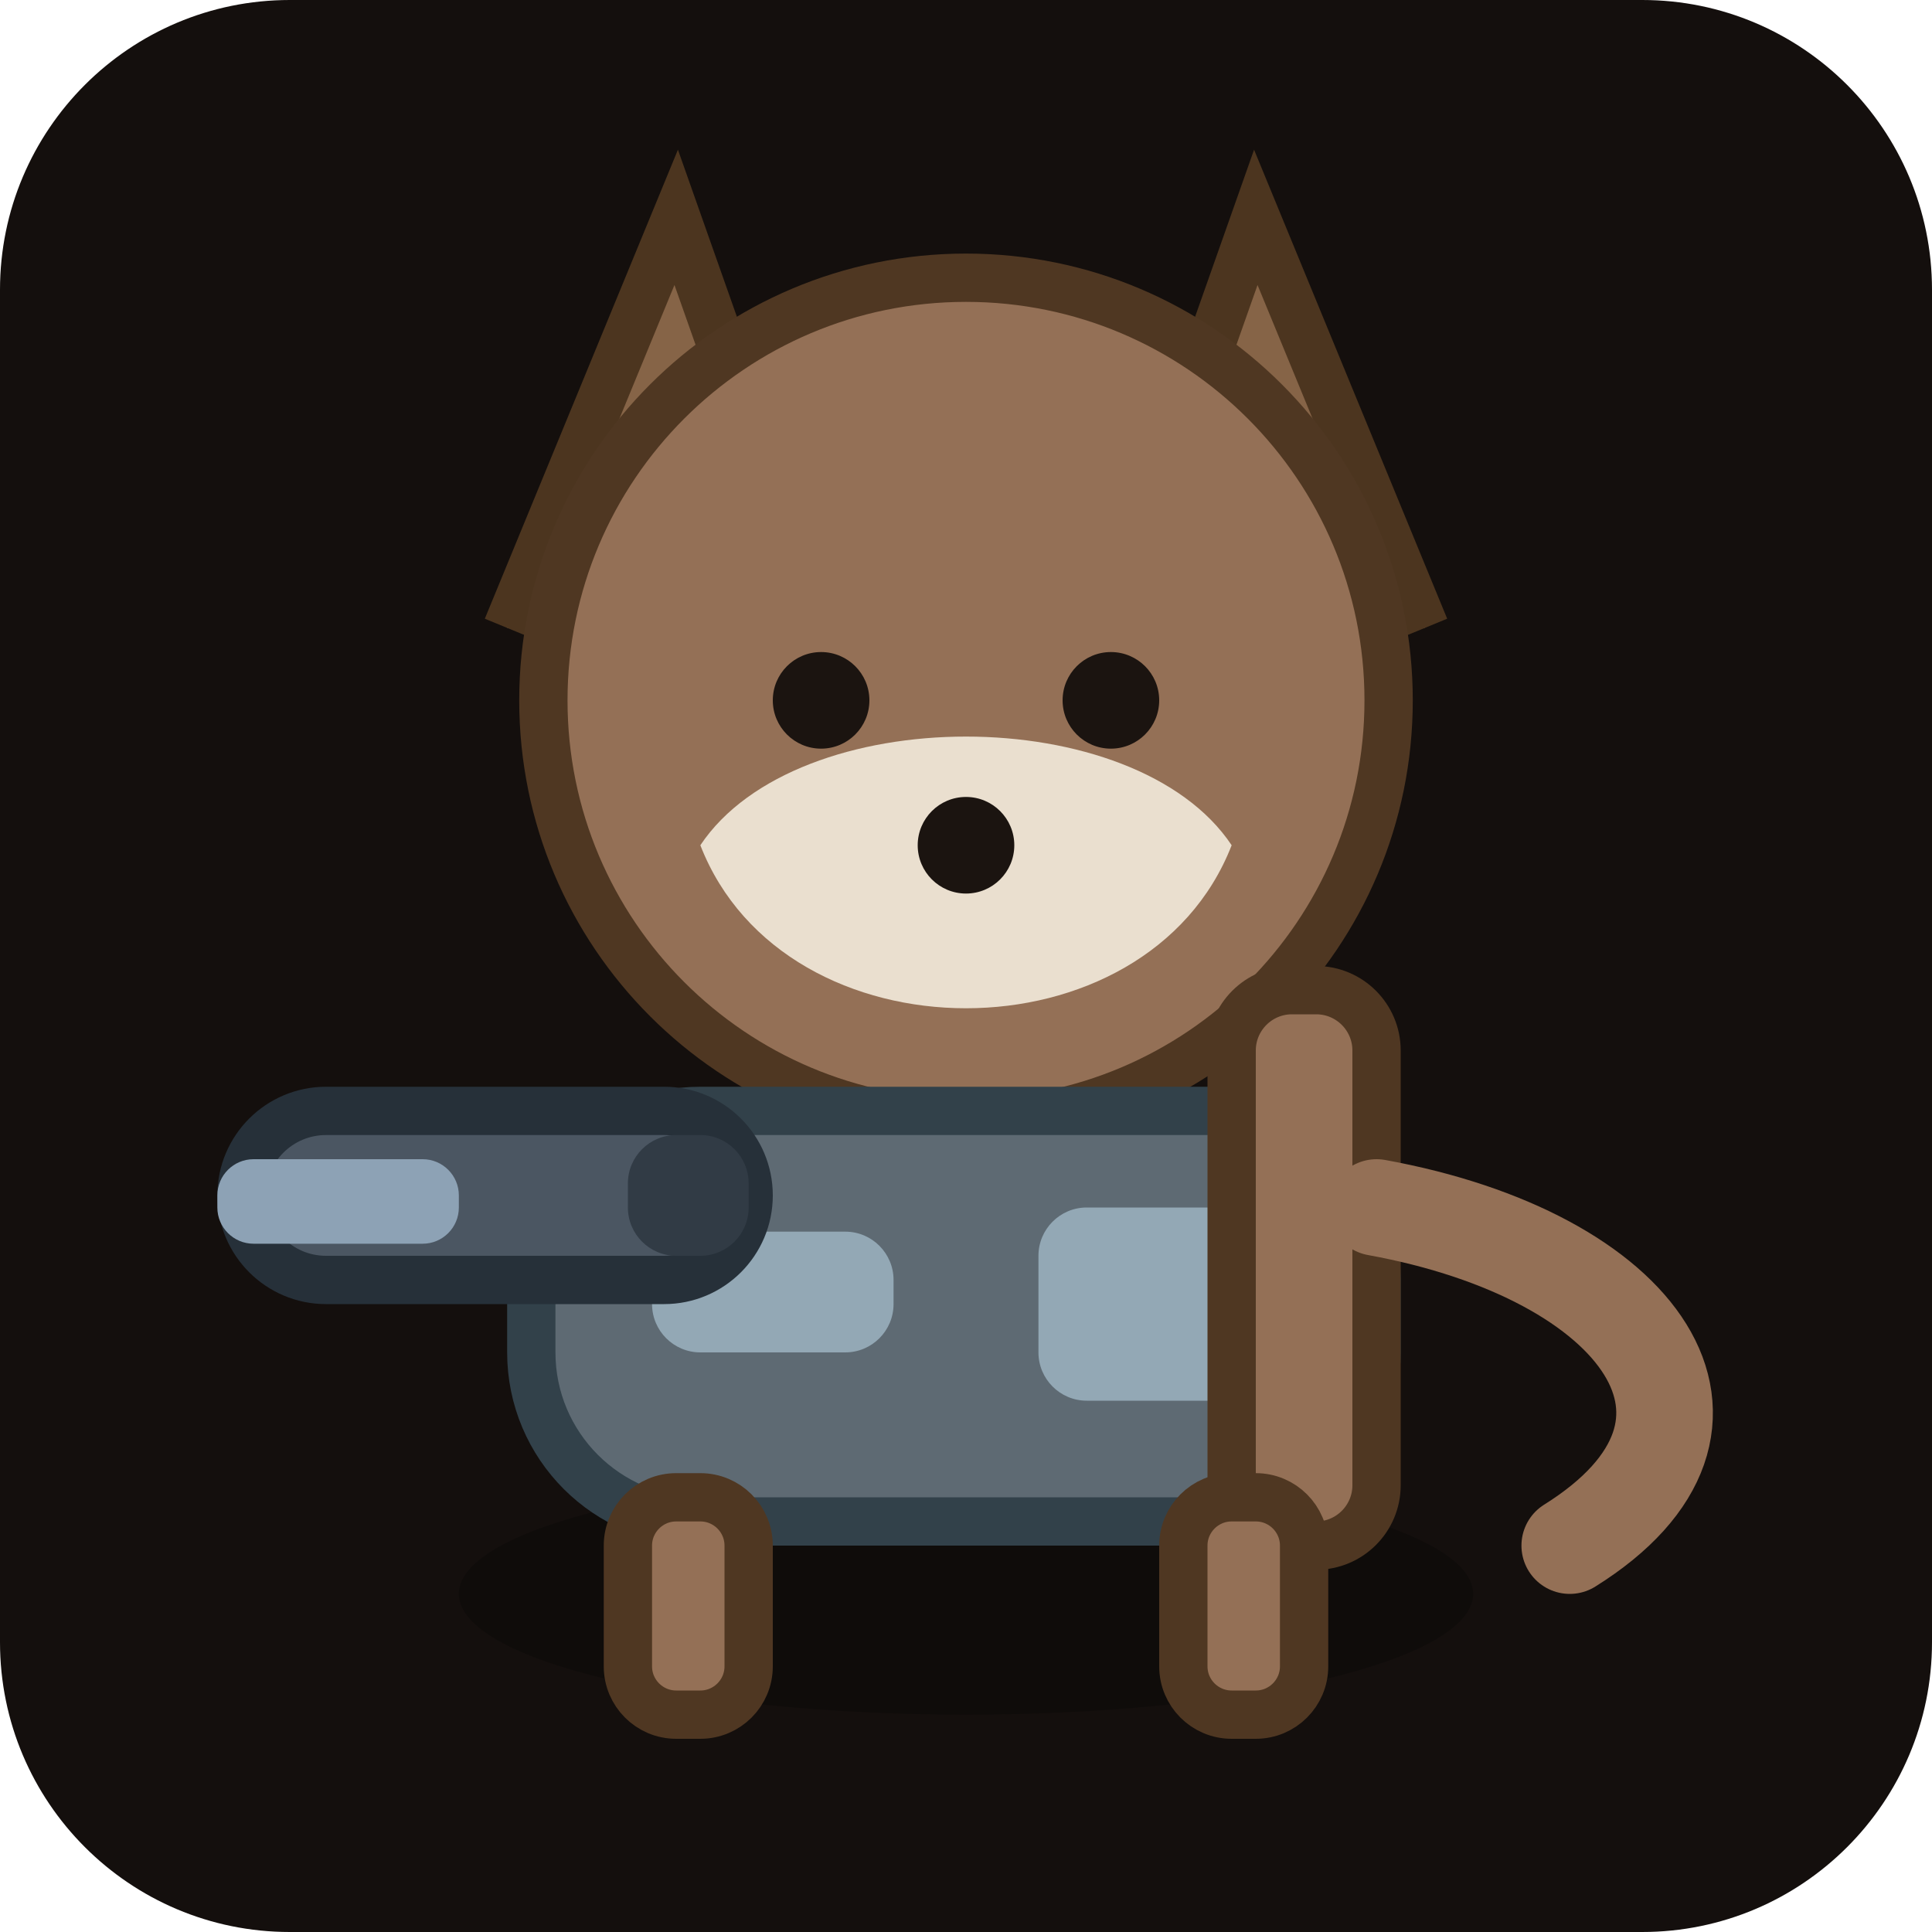
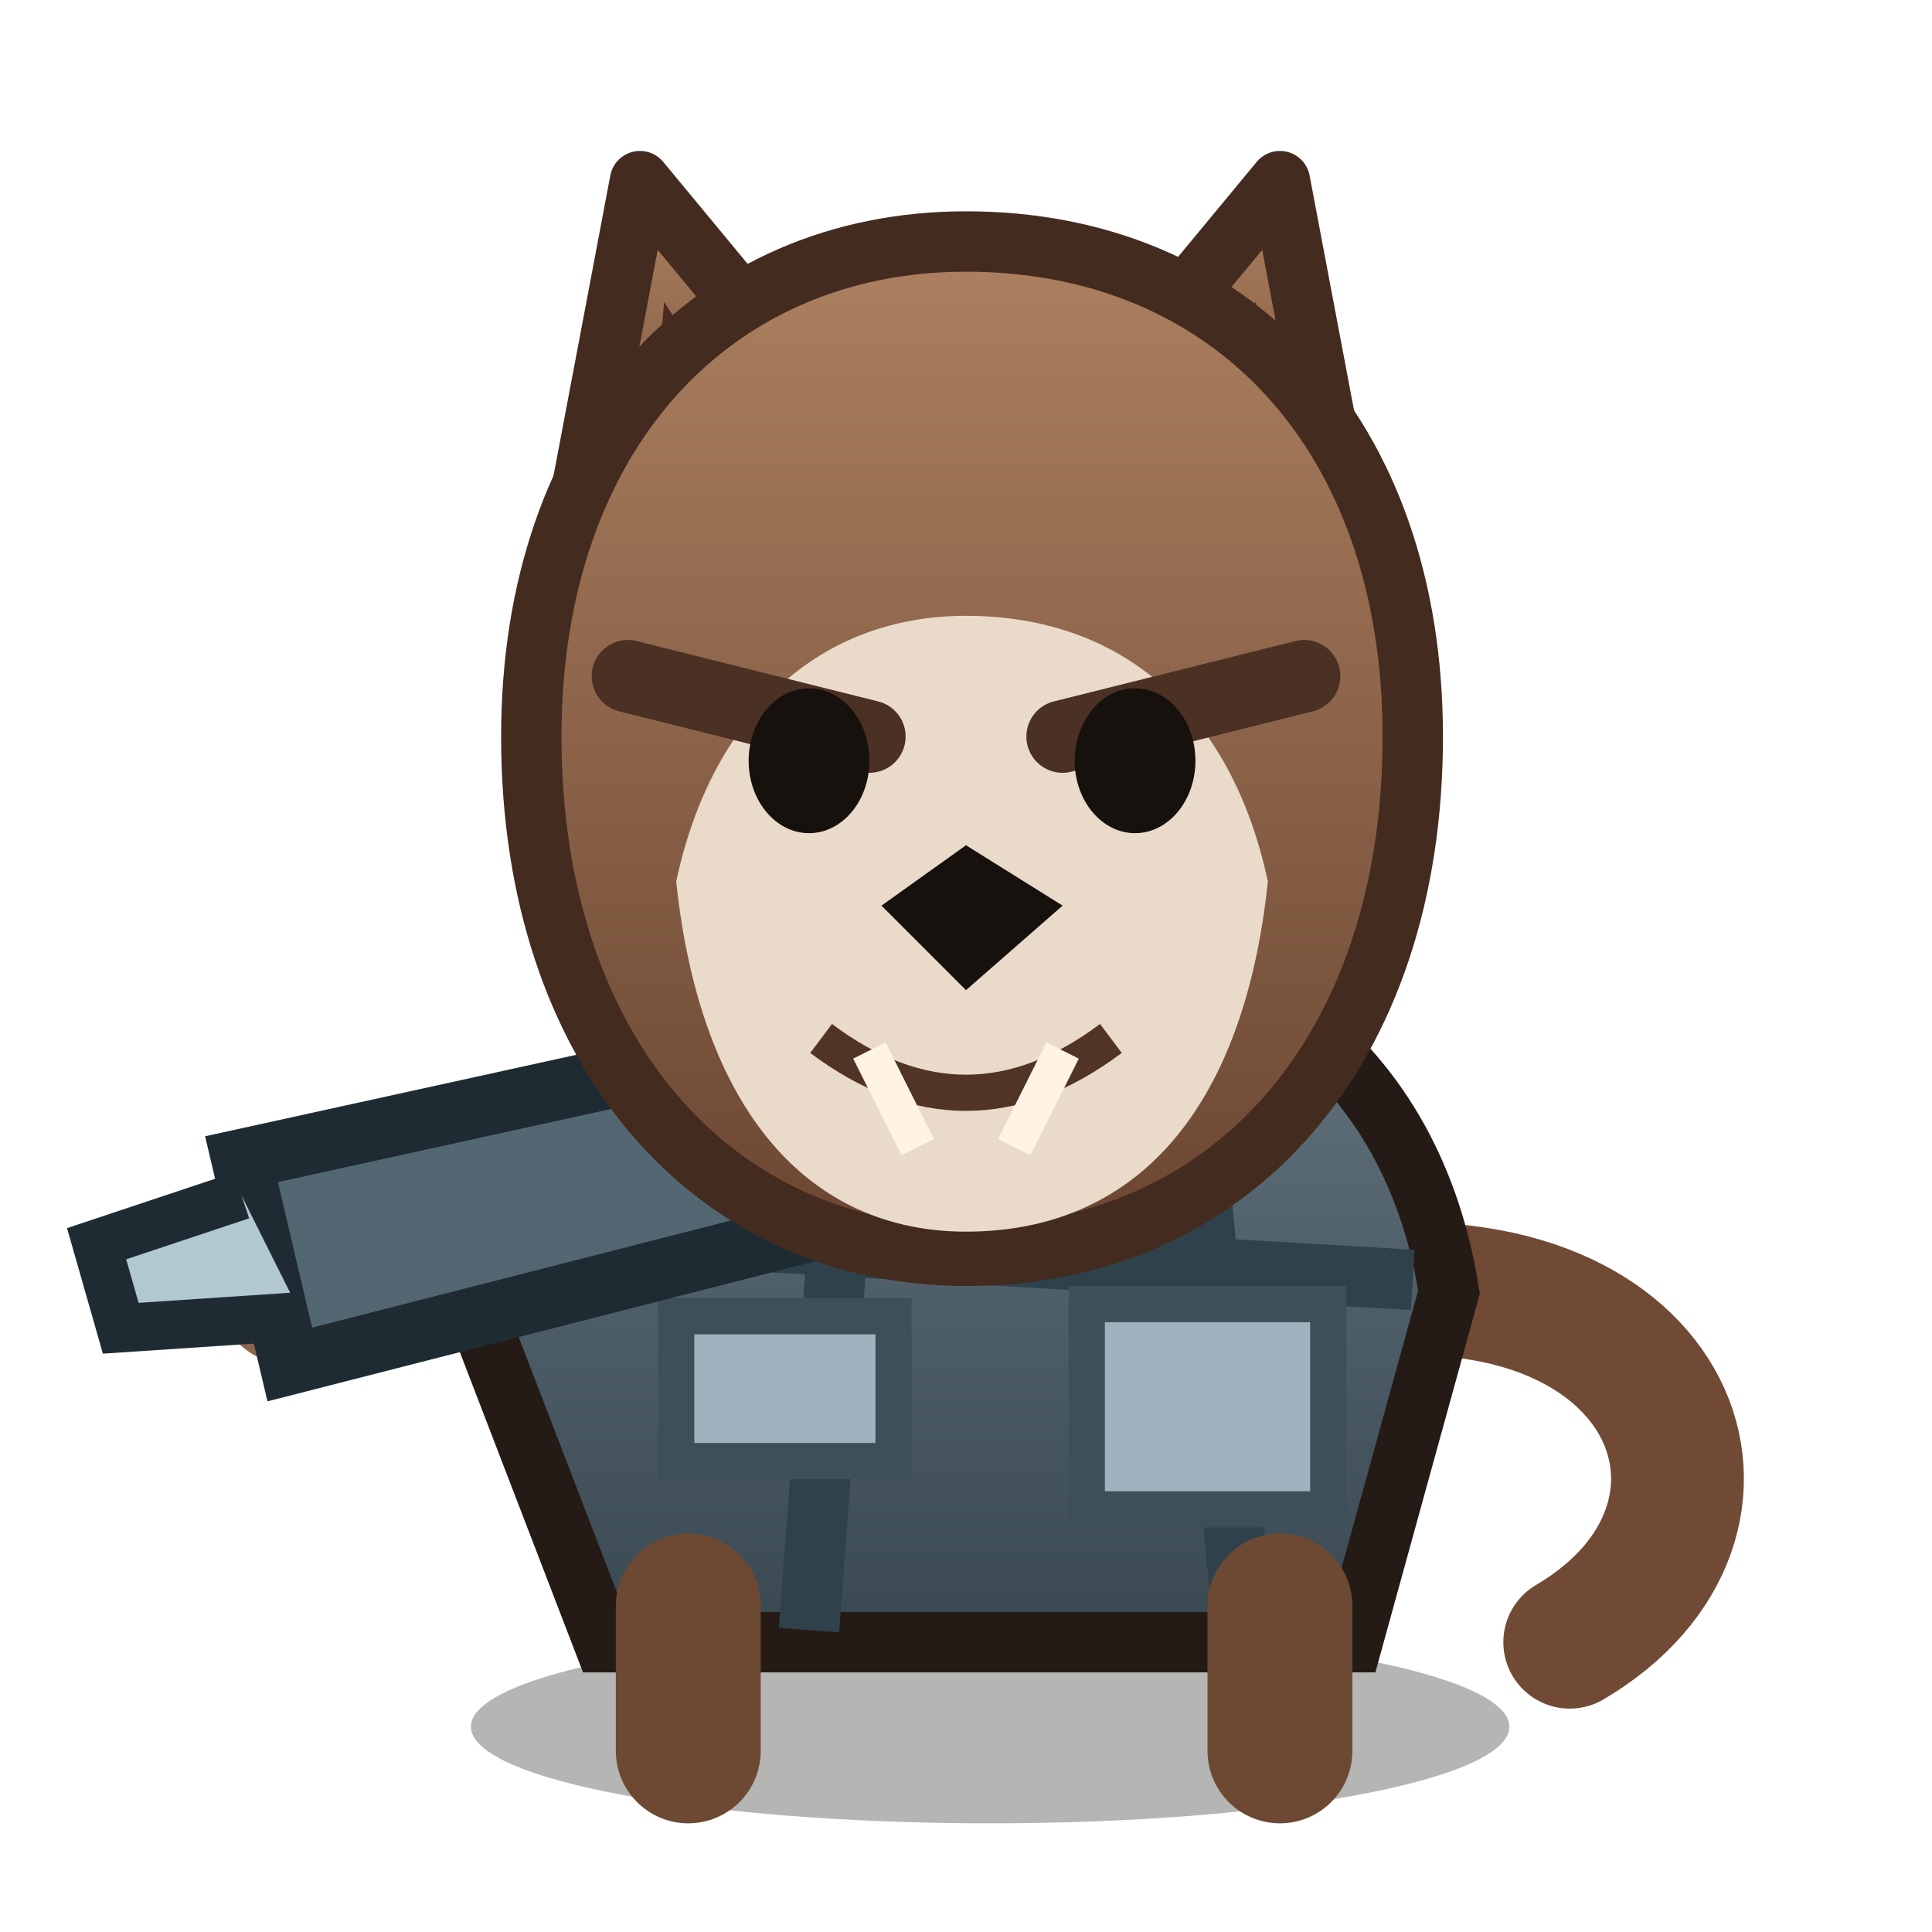
<svg xmlns="http://www.w3.org/2000/svg" viewBox="0 0 160 160">
-   <rect width="160" height="160" rx="24" fill="#140f0d" />
-   <ellipse cx="80" cy="132" rx="42" ry="10" fill="#070605" opacity="0.35" />
-   <path d="M42 52 L56 18 L68 52" fill="#866447" stroke="#4c351f" stroke-width="4" />
-   <path d="M118 52 L104 18 L92 52" fill="#866447" stroke="#4c351f" stroke-width="4" />
-   <circle cx="80" cy="58" r="35" fill="#947056" stroke="#4f3722" stroke-width="4" />
-   <path d="M58 70 C66 58, 94 58, 102 70 C95 88, 65 88, 58 70" fill="#eadfcf" />
-   <circle cx="68" cy="58" r="4" fill="#1b1410" />
-   <circle cx="92" cy="58" r="4" fill="#1b1410" />
-   <circle cx="80" cy="70" r="4" fill="#1b1410" />
-   <rect x="44" y="92" width="70" height="34" rx="14" fill="#5e6a73" stroke="#32414a" stroke-width="4" />
-   <rect x="54" y="102" width="20" height="10" rx="4" fill="#93a8b5" />
-   <rect x="86" y="100" width="20" height="16" rx="4" fill="#93a8b5" />
-   <rect x="102" y="82" width="12" height="46" rx="5" fill="#947056" stroke="#4f3722" stroke-width="4" />
-   <rect x="20" y="92" width="42" height="14" rx="7" fill="#4b5662" stroke="#263039" stroke-width="4" />
-   <rect x="18" y="96" width="20" height="7" rx="3" fill="#8da2b5" />
-   <rect x="52" y="94" width="10" height="10" rx="4" fill="#313b45" />
-   <rect x="52" y="124" width="10" height="18" rx="4" fill="#947056" stroke="#4f3722" stroke-width="4" />
-   <rect x="98" y="124" width="10" height="18" rx="4" fill="#947056" stroke="#4f3722" stroke-width="4" />
-   <path d="M114 100 C136 104, 146 118, 130 128" fill="none" stroke="#947056" stroke-width="8" stroke-linecap="round" />
+   <defs>
+     <linearGradient id="fur" x2="0" y2="1">
+       <stop stop-color="#ac8060" />
+       <stop offset="1" stop-color="#6a4531" />
+     </linearGradient>
+     <linearGradient id="armor" x2="0" y2="1">
+       <stop stop-color="#667782" />
+       <stop offset="1" stop-color="#394851" />
+     </linearGradient>
+   </defs>
+   <ellipse cx="82" cy="143" rx="43" ry="8" fill="#070605" opacity=".3" />
+   <path d="M112 107c27-3 35 19 18 29" fill="none" stroke="#704a35" stroke-width="11" stroke-linecap="round" />
+   <path d="M44 99c6-16 21-23 38-22 21 0 35 11 38 30l-8 29H50l-10-26z" fill="url(#armor)" stroke="#251b16" stroke-width="5" />
+   <path d="m49 102 68 4m-46-25-4 54m31-51 5 51" stroke="#2f414a" stroke-width="5" />
+   <path d="M56 109h18v12H56zm34-1h20v17H90z" fill="#9eb3bd" stroke="#3d5059" stroke-width="3" />
+   <path d="M57 133v12m49-12v12" stroke="#6d4934" stroke-width="12" stroke-linecap="round" />
+   <path d="M44 102 24 107" stroke="#8c654c" stroke-width="12" stroke-linecap="round" />
+   <path d="m20 96 41-9 6 15-43 11z" fill="#536773" stroke="#1e2b32" stroke-width="5" />
+   <path d="m20 99-12 4 2 7 15-1" fill="#b2c8d1" stroke="#1e2b32" stroke-width="4" />
+   <path d="m46 52 7-37 24 29m36 8-7-37-24 29" fill="url(#fur)" stroke="#442b1f" stroke-width="5" stroke-linejoin="round" />
+   <path d="m55 25 13 20-15 3m51-23L91 45l15 3" fill="#4b2c21" />
+   <path d="M44 61c0-25 15-41 36-41 22 0 37 16 37 41 0 26-15 43-37 43-21 0-36-17-36-43z" fill="url(#fur)" stroke="#442b1f" stroke-width="5" />
+   <path d="M56 73c3-14 12-22 24-22 13 0 22 8 25 22-2 19-11 29-25 29-13 0-22-10-24-29z" fill="#eadaca" />
+   <path d="m52 56 20 5m36-5-20 5" stroke="#4b3024" stroke-width="6" stroke-linecap="round" />
+   <ellipse cx="67" cy="63" rx="5" ry="6" fill="#17110e" />
+   <ellipse cx="94" cy="63" rx="5" ry="6" fill="#17110e" />
+   <path d="m73 75 7-5 8 5-8 7z" fill="#17110e" />
+   <path d="M68 86c8 6 16 6 24 0" fill="none" stroke="#513426" stroke-width="3" />
+   <path d="m72 87 4 8m12-8-4 8" stroke="#fff3e5" stroke-width="3" />
</svg>
